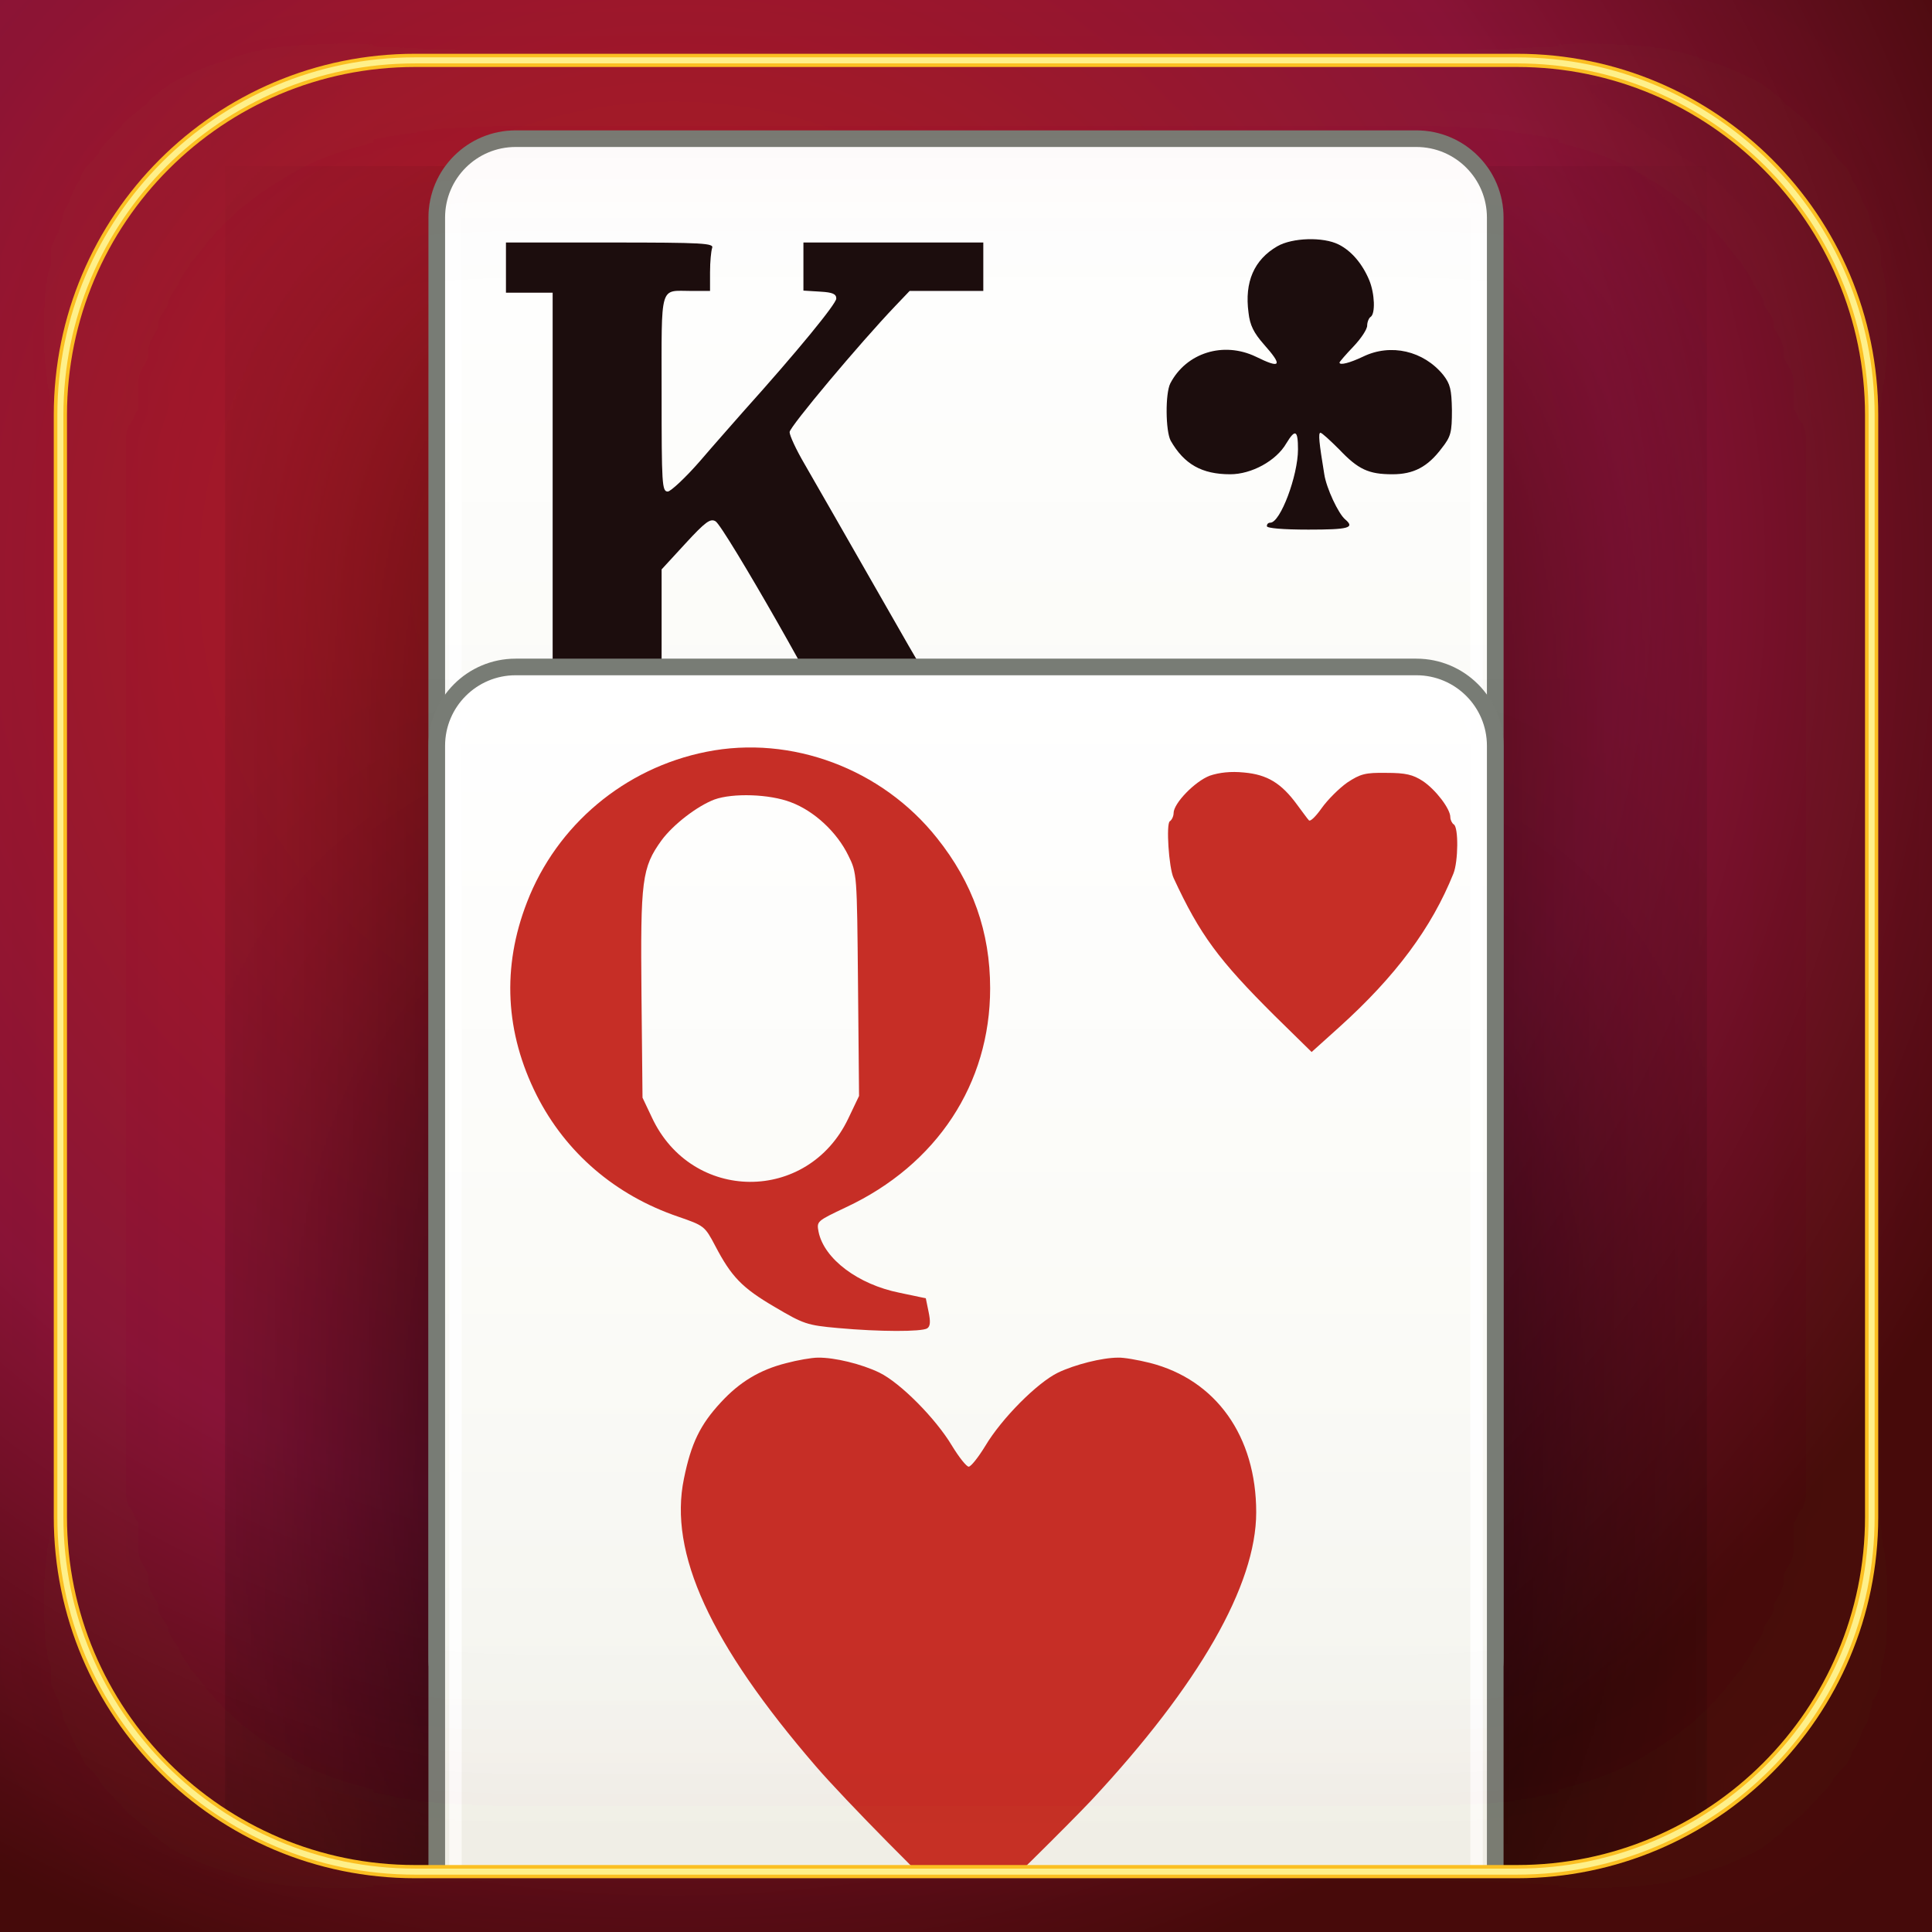
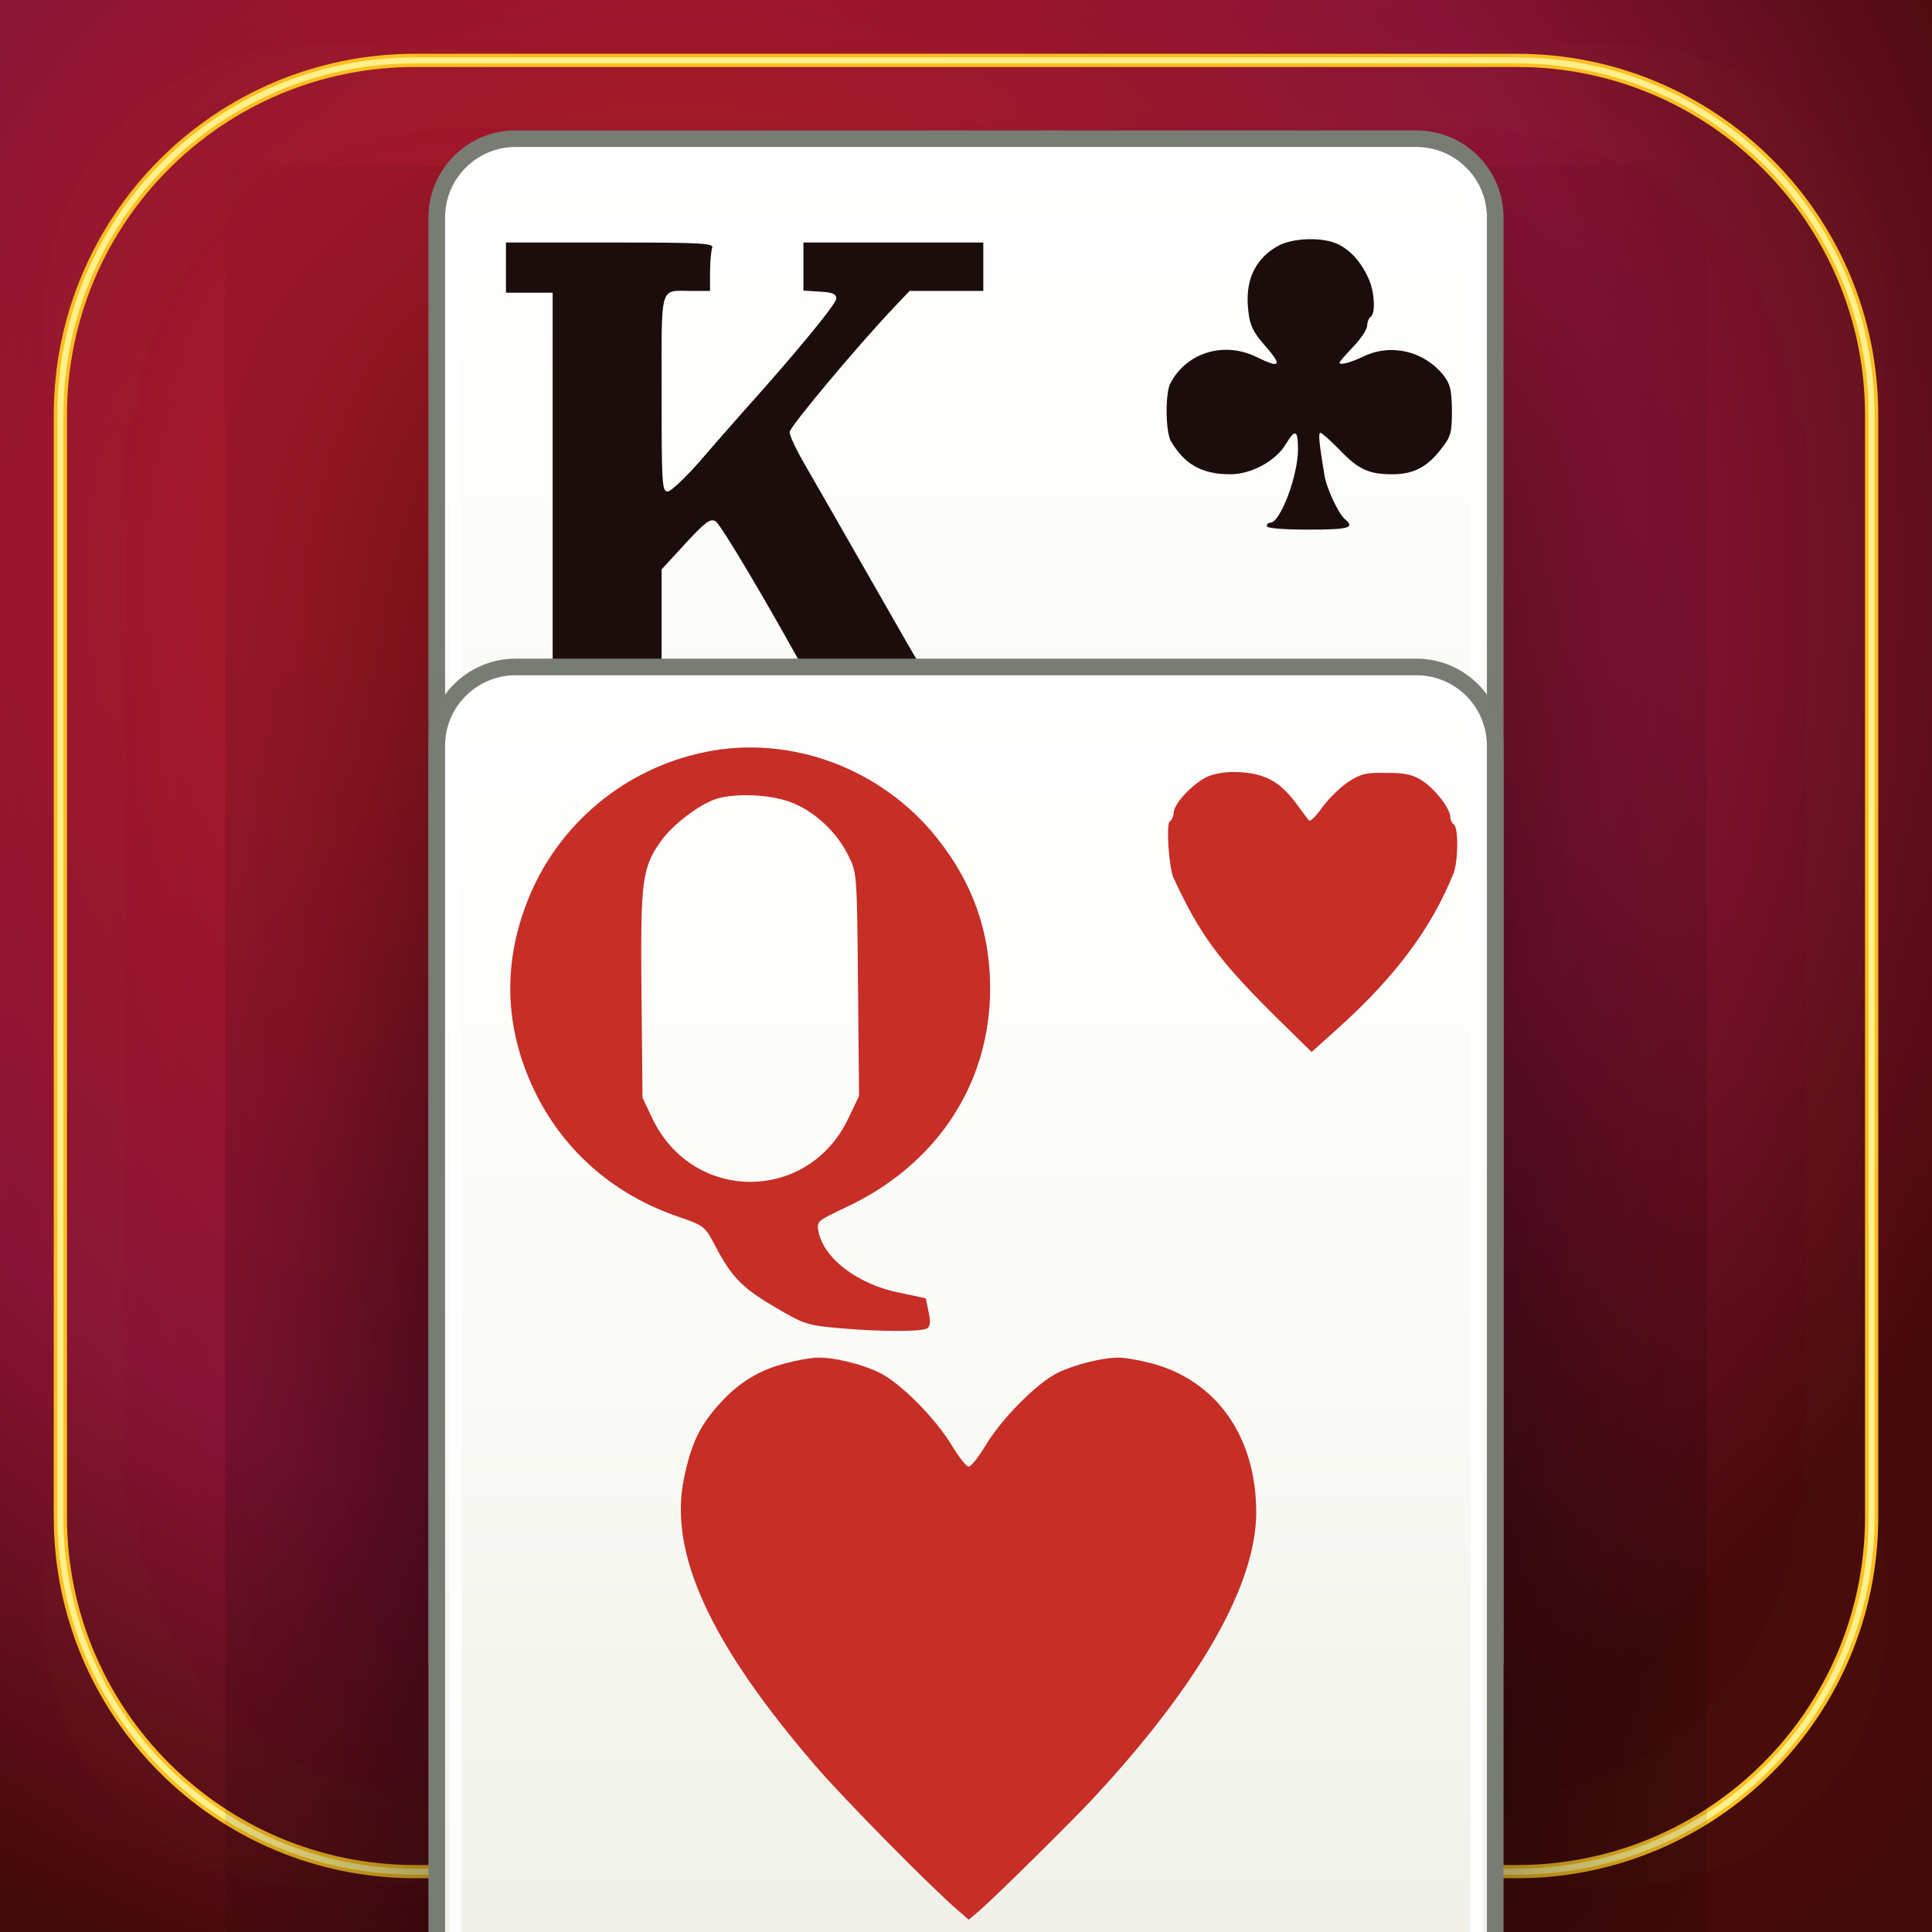
<svg xmlns="http://www.w3.org/2000/svg" viewBox="0 0 512 512" width="512" height="512">
  <defs>
    <linearGradient id="cardGrad" x1="0" y1="0" x2="0" y2="1">
      <stop offset="0%" stop-color="#ffffff" />
      <stop offset="45%" stop-color="#fafaf6" />
      <stop offset="100%" stop-color="#ebebe3" />
    </linearGradient>
    <filter id="shadowK" x="-20%" y="-20%" width="140%" height="150%">
      <feDropShadow dx="0" dy="8" stdDeviation="12" flood-color="#000000" flood-opacity="0.6" />
    </filter>
    <filter id="shadowQ" x="-20%" y="-20%" width="140%" height="150%">
      <feDropShadow dx="0" dy="6" stdDeviation="8" flood-color="#000000" flood-opacity="0.5" />
      <feDropShadow dx="0" dy="16" stdDeviation="16" flood-color="#000000" flood-opacity="0.38" />
    </filter>
    <filter id="outerSquircleGlow" x="-25%" y="-25%" width="150%" height="150%">
      <feDropShadow dx="0" dy="0" stdDeviation="5" flood-color="#fef08a" flood-opacity="0.9" />
      <feDropShadow dx="0" dy="0" stdDeviation="12" flood-color="#fbbf24" flood-opacity="0.8" />
      <feDropShadow dx="0" dy="0" stdDeviation="24" flood-color="#b45309" flood-opacity="0.5" />
    </filter>
    <radialGradient id="bgGrad" cx="35%" cy="30%" r="75%">
      <stop offset="0%" stop-color="#b91c1c" />
      <stop offset="65%" stop-color="#881337" />
      <stop offset="100%" stop-color="#450a0a" />
    </radialGradient>
    <clipPath id="squircleClip">
      <rect x="16" y="16" width="480" height="480" rx="94" />
    </clipPath>
  </defs>
  <rect width="512" height="512" fill="url(#bgGrad)" />
-   <g clip-path="url(#squircleClip)">
+   <rect x="16" y="16" width="480" height="480" rx="94" fill="none" stroke="#fbbf24" stroke-width="3.5" filter="url(#outerSquircleGlow)" />
+   <rect x="16" y="16" width="480" height="480" rx="94" fill="none" stroke="#fef08a" stroke-width="1.6" />
+   <g>
    <g id="card-king" transform="translate(113.00, 34.00) scale(5.5)" filter="url(#shadowK)">
      <rect x="0.5" y="0.5" width="51" height="77" rx="3.8" fill="url(#cardGrad)" stroke="#787b74" stroke-width="0.8" />
      <rect x="1.4" y="1.4" width="49.2" height="75.2" rx="3.0" fill="none" stroke="rgba(255,255,255,0.85)" stroke-width="0.6" />
      <g transform="translate(1.0, 2.67) scale(0.166667) translate(0, 186.0) scale(0.1, -0.1)">
        <path d="M170 1618 l0 -73 67 0 68 0 0 -625 0 -625 -67 -3 -68 -3 0 -69 0 -70 301 0 c270 0 301 2 295 16 -3 9 -6 40 -6 70 l0 54 -54 0 c-92 0 -86 -17 -86 234 l0 221 69 75 c58 63 72 73 87 64 25 -15 337 -562 330 -579 -3 -9 -19 -15 -41 -15 l-35 0 0 -70 0 -70 280 0 280 0 0 70 0 70 -55 0 c-41 0 -59 5 -72 19 -10 11 -101 165 -202 343 -102 178 -204 357 -228 398 -24 41 -43 82 -43 92 0 15 202 256 306 365 l41 43 106 0 107 0 0 70 0 70 -260 0 -260 0 0 -69 0 -70 48 -3 c37 -2 47 -7 47 -20 0 -15 -111 -151 -270 -328 -27 -31 -84 -95 -125 -143 -41 -47 -83 -86 -92 -87 -17 0 -18 20 -18 284 0 321 -7 296 86 296 l54 0 0 54 c0 30 3 61 6 70 6 14 -25 16 -295 16 l-301 0 0 -72z" fill="#1b0a0a" />
      </g>
      <g transform="translate(33.33, 0.67) scale(0.166667) translate(0, 124.0) scale(0.1, -0.1)">
        <path d="M460 939 c-67 -39 -95 -103 -83 -192 4 -36 15 -58 44 -91 56 -63 50 -72 -23 -36 -94 45 -201 11 -247 -77 -15 -29 -14 -138 1 -166 39 -68 90 -97 172 -97 62 0 133 39 162 89 26 43 34 39 34 -17 0 -76 -51 -212 -80 -212 -6 0 -10 -4 -10 -10 0 -6 47 -10 120 -10 116 0 135 5 107 29 -20 16 -55 91 -61 131 -15 91 -18 120 -11 120 4 0 28 -22 54 -48 55 -58 85 -72 154 -72 61 0 102 21 143 76 26 33 29 45 29 109 -1 61 -5 76 -25 102 -57 70 -152 92 -232 53 -38 -18 -68 -26 -68 -17 0 2 18 23 40 46 22 23 40 50 40 61 0 10 5 22 10 25 14 9 12 67 -4 106 -20 48 -52 85 -88 103 -45 23 -135 20 -178 -5z" fill="#1b0a0a" />
      </g>
      <g transform="translate(5.67, 34.67) scale(0.166667) translate(0, 236.0) scale(0.1, -0.1)">
        <path d="M1080 2205 c-147 -42 -265 -166 -300 -318 -14 -62 -12 -163 5 -236 21 -90 67 -164 147 -243 63 -62 80 -90 60 -102 -5 -3 -52 15 -105 40 -177 83 -332 90 -477 22 -261 -124 -312 -513 -96 -729 65 -65 140 -105 237 -125 185 -38 400 60 524 240 59 87 69 78 62 -56 -13 -240 -75 -419 -184 -525 l-54 -53 326 0 326 0 -54 53 c-67 66 -121 168 -152 292 -24 95 -51 317 -40 335 12 19 33 10 57 -28 45 -66 109 -132 170 -173 74 -51 110 -66 204 -85 243 -50 486 125 525 378 33 211 -53 397 -222 475 -152 71 -308 64 -482 -23 -37 -19 -76 -34 -87 -34 -37 0 -22 36 37 86 229 196 233 565 9 734 -84 64 -143 82 -271 86 -78 3 -126 -1 -165 -11z" fill="#1b0a0a" />
      </g>
    </g>
    <g id="card-queen" transform="translate(113.00, 174.00) scale(5.5)" filter="url(#shadowQ)">
-       <rect x="0.5" y="0.5" width="51" height="77.00" rx="3.80" fill="url(#cardGrad)" stroke="#787b74" stroke-width="0.8" />
-       <rect x="1.4" y="1.4" width="49.2" height="75.20" rx="3.00" fill="none" stroke="rgba(255,255,255,0.85)" stroke-width="0.6" />
+       <rect x="0.5" y="0.5" width="51" height="77" rx="3.8" fill="url(#cardGrad)" stroke="#787b74" stroke-width="0.8" />
+       <rect x="1.4" y="1.4" width="49.2" height="75.2" rx="3.0" fill="none" stroke="rgba(255,255,255,0.85)" stroke-width="0.6" />
      <g transform="translate(1.33, 1.67) scale(0.166667) translate(0, 198.0) scale(0.1, -0.1)">
        <path d="M730 1805 c-237 -47 -433 -212 -519 -435 -73 -188 -63 -377 28 -558 84 -166 227 -289 409 -351 75 -26 77 -27 107 -84 47 -90 78 -122 172 -177 83 -49 93 -53 183 -61 121 -11 241 -11 258 -1 9 6 10 19 4 48 l-8 39 -76 16 c-120 24 -218 98 -234 176 -6 31 -5 31 79 71 263 123 417 357 417 633 0 163 -50 305 -154 435 -159 200 -421 298 -666 249z m244 -146 c67 -25 133 -86 166 -154 25 -50 25 -53 28 -373 l3 -322 -31 -65 c-117 -246 -453 -244 -568 3 l-27 57 -3 298 c-3 331 1 367 58 446 34 46 103 99 153 118 53 19 159 16 221 -8z" fill="#c62f27" />
      </g>
      <g transform="translate(33.67, 0.67) scale(0.166667) translate(0, 124.0) scale(0.1, -0.1)">
        <path d="M245 936 c-43 -16 -105 -80 -105 -108 0 -9 -5 -20 -11 -24 -11 -7 -3 -134 11 -164 76 -164 130 -237 293 -399 l106 -104 80 72 c163 147 267 287 330 444 14 35 15 134 1 142 -5 3 -10 13 -10 21 0 24 -42 79 -79 104 -29 19 -50 24 -106 24 -61 1 -75 -3 -113 -28 -24 -17 -57 -50 -74 -74 -17 -24 -33 -40 -37 -35 -4 4 -19 25 -34 45 -46 63 -87 87 -153 93 -39 4 -72 0 -99 -9z" fill="#c62f27" />
      </g>
      <g transform="translate(9.73, 31.50) scale(0.133334) translate(0, 232.0) scale(0.1, -0.1)">
        <path d="M570 2129 c-95 -24 -168 -68 -236 -142 -74 -80 -107 -147 -133 -275 -56 -269 95 -597 476 -1039 103 -120 423 -444 516 -523 l37 -32 38 32 c60 52 320 309 405 399 389 417 596 778 596 1041 0 275 -145 479 -384 540 -44 11 -96 20 -115 19 -58 0 -156 -25 -217 -54 -76 -37 -204 -166 -263 -265 -25 -41 -52 -75 -60 -75 -8 0 -35 34 -60 75 -59 99 -187 228 -263 265 -64 31 -162 55 -222 54 -22 0 -74 -9 -115 -20z" fill="#c62f27" />
      </g>
    </g>
  </g>
-   <rect x="16" y="16" width="480" height="480" rx="94" fill="none" stroke="#fbbf24" stroke-width="3.5" filter="url(#outerSquircleGlow)" />
-   <rect x="16" y="16" width="480" height="480" rx="94" fill="none" stroke="#fef08a" stroke-width="1.6" />
</svg>
